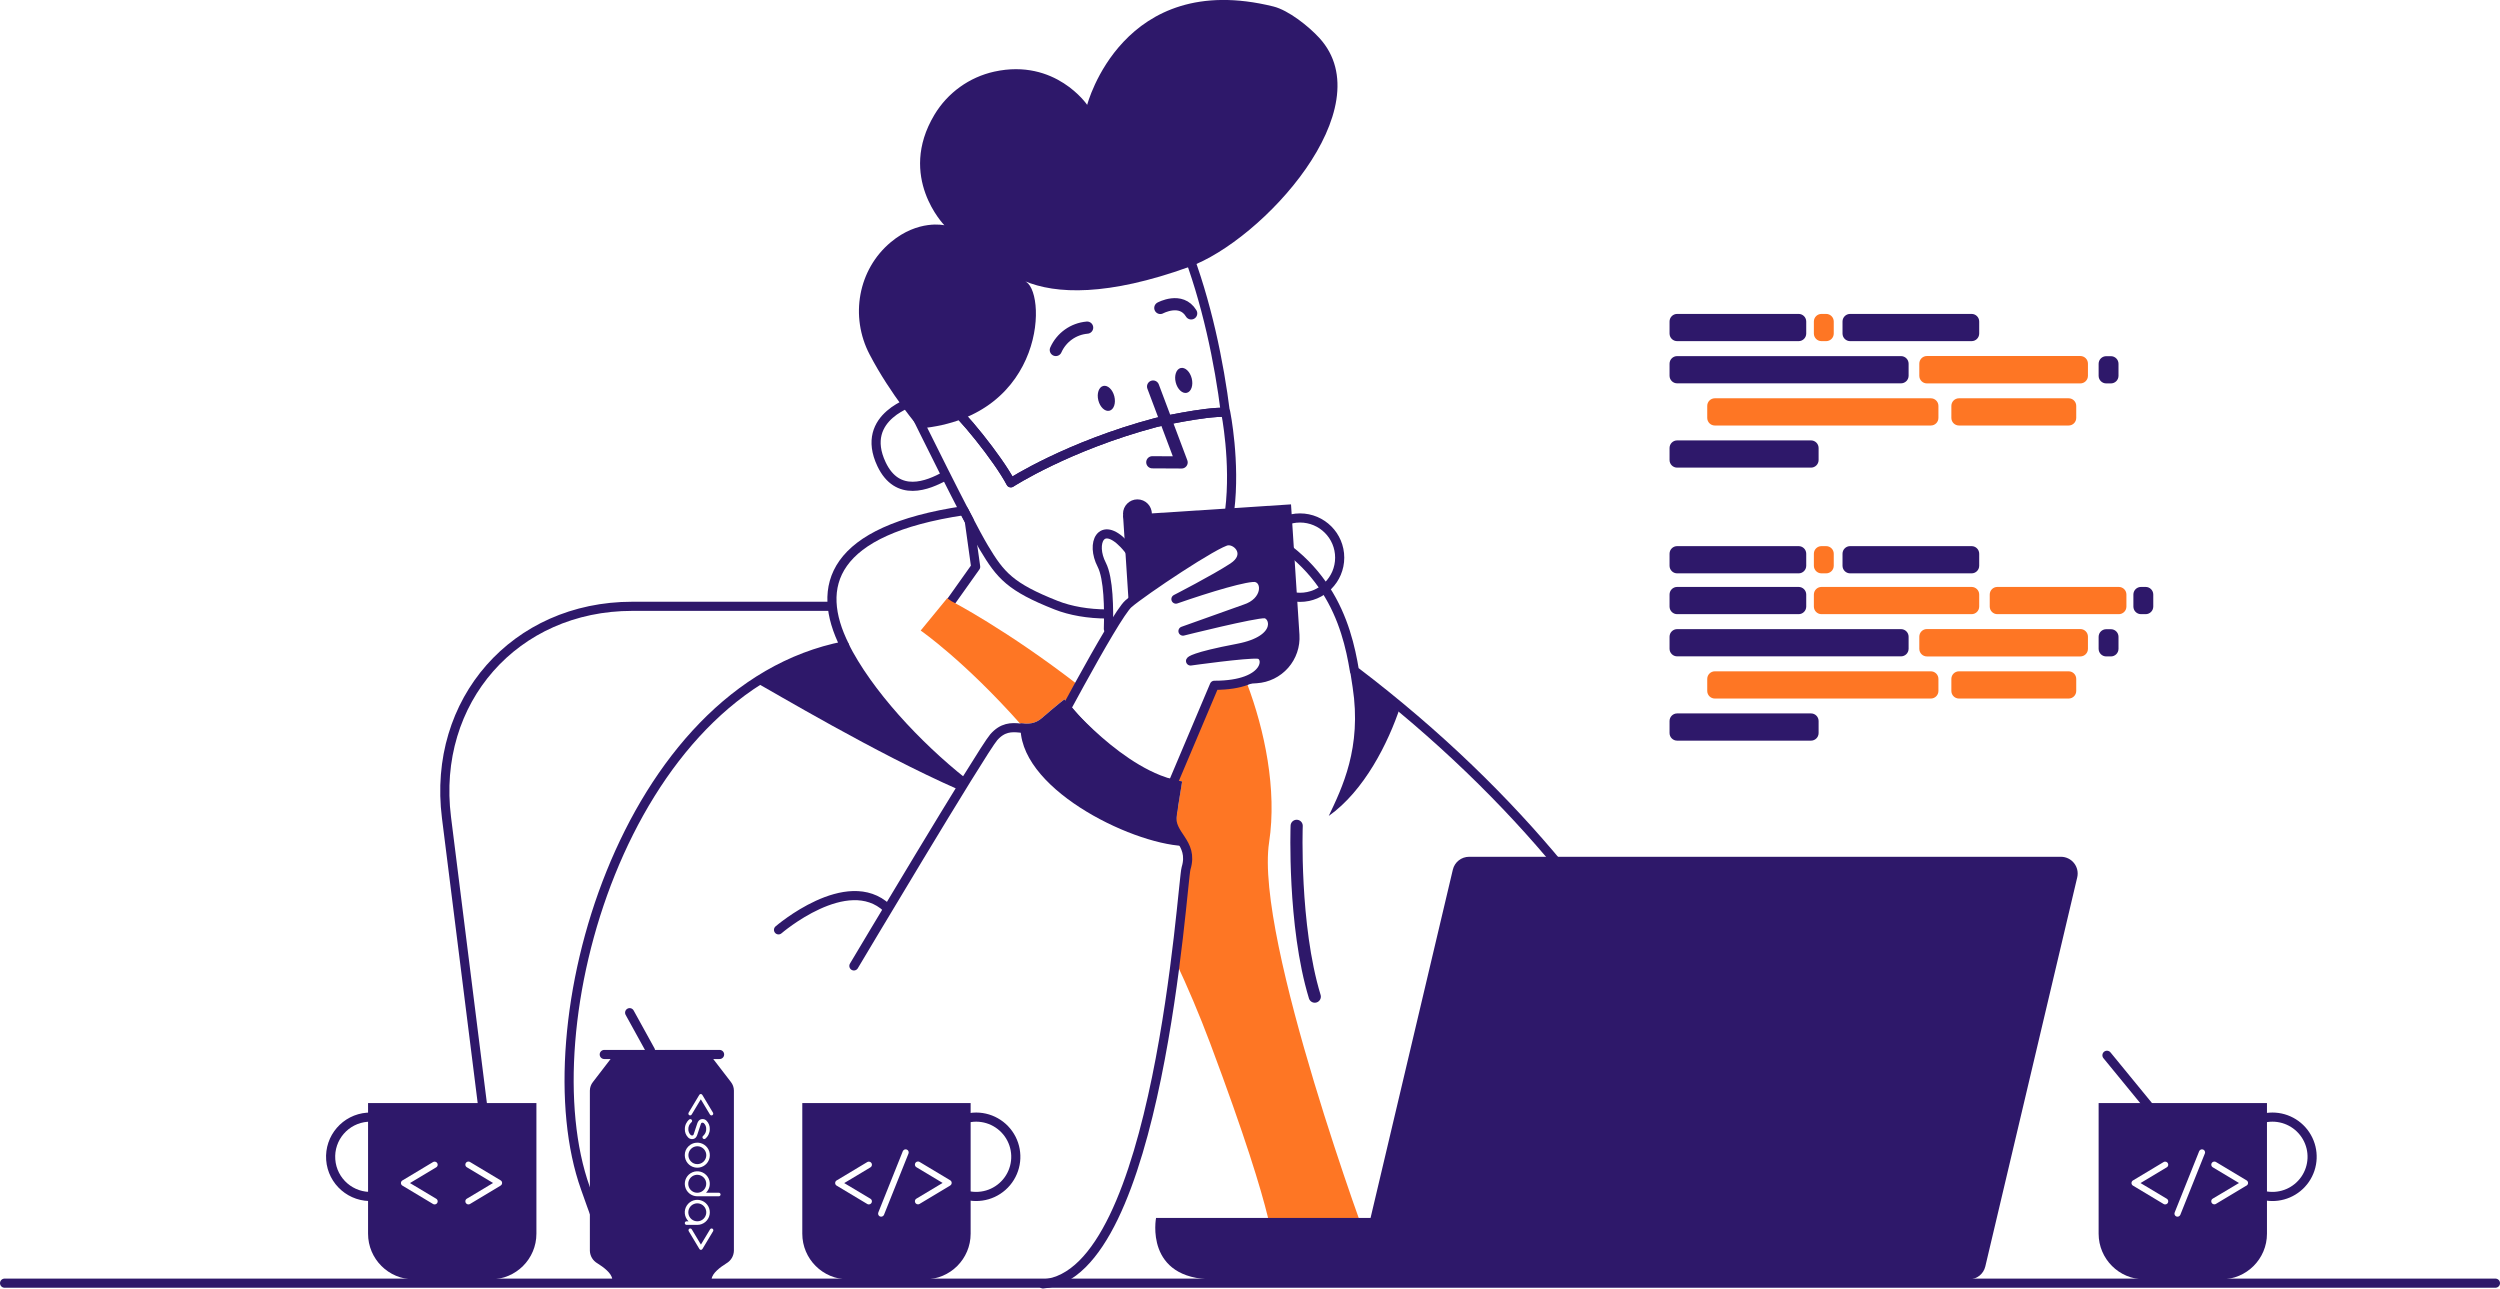
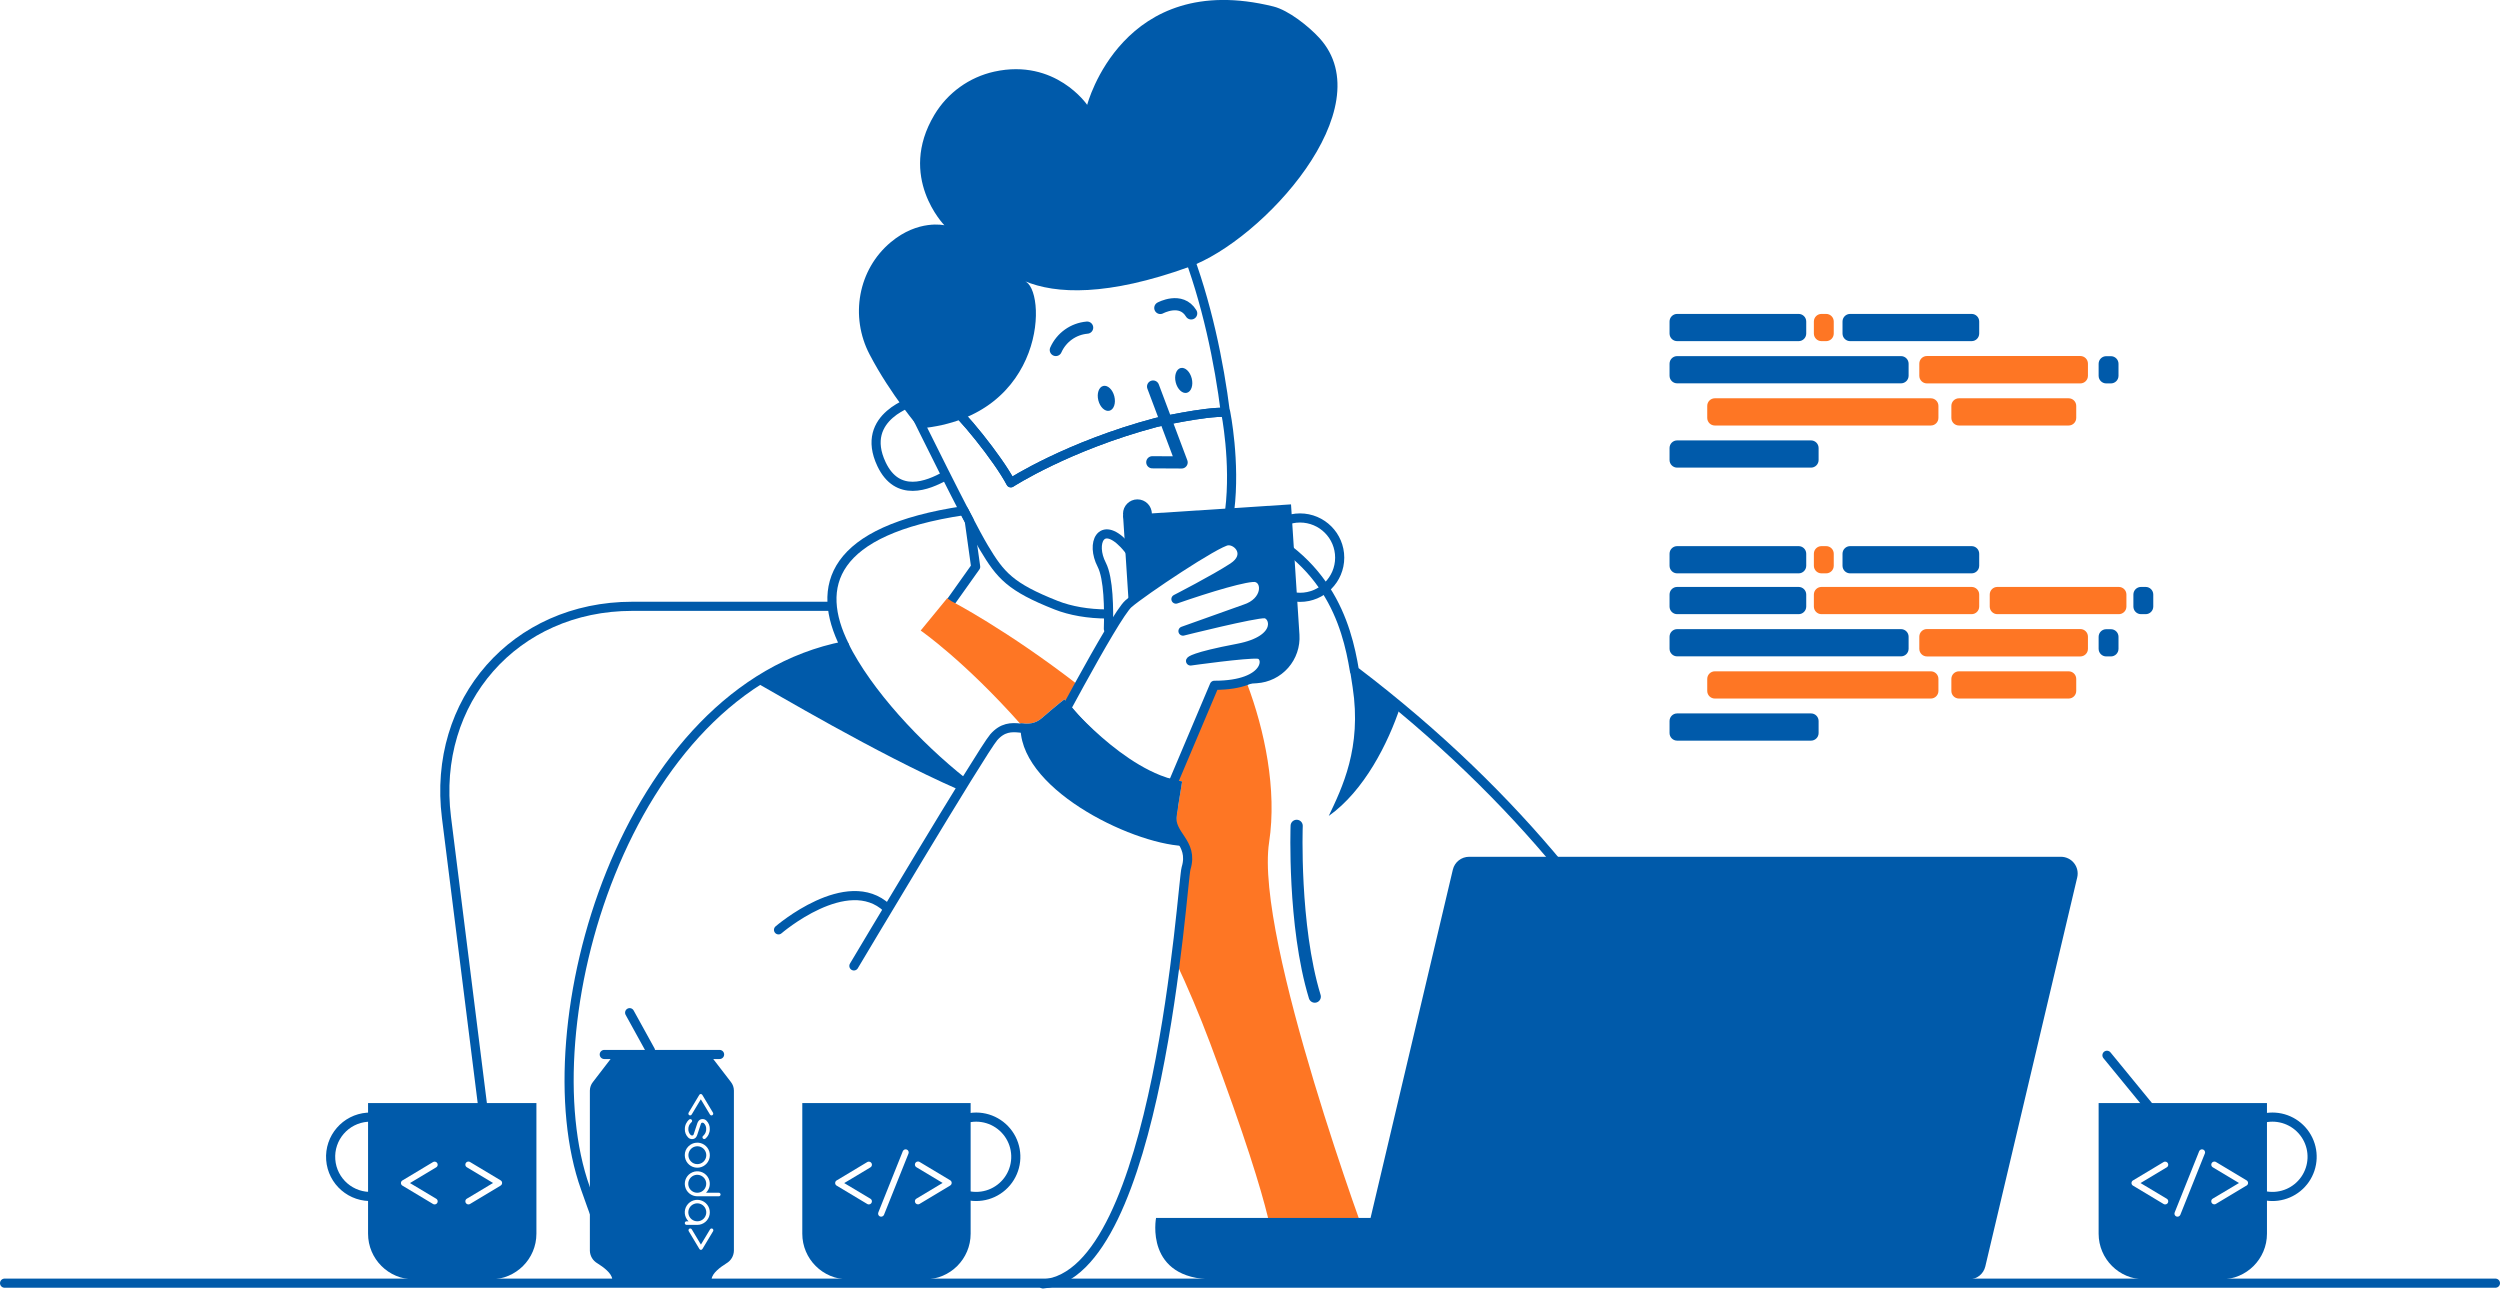
<svg xmlns="http://www.w3.org/2000/svg" viewBox="0 0 1642.48 846.52">
  <defs>
-     <style>.cls-1,.cls-3{fill:none;stroke:#2e186a;stroke-linecap:round;stroke-linejoin:round;}.cls-1{stroke-width:6px;}.cls-2{fill:#fe7624;}.cls-3{stroke-width:8px;}.cls-4{fill:#2e186a;}</style>
+     <style>.cls-1,.cls-3{fill:none;stroke:#005aaa;stroke-linecap:round;stroke-linejoin:round;}.cls-1{stroke-width:6px;}.cls-2{fill:#fe7624;}.cls-3{stroke-width:8px;}.cls-4{fill:#005aaa;}</style>
  </defs>
  <g id="Layer_2" data-name="Layer 2">
    <g id="outline">
      <g id="developer">
        <path id="chair" class="cls-1" d="M317.73,731.65l-24.4-194.59c-9.61-76.61,45-138.72,122.06-138.72H544.24" />
        <g id="body">
          <path id="hoodie" class="cls-1" d="M625,394.92l16-22.53-4.21-30.25c-1.13-2.14-2.29-4.37-3.48-6.67-87.37,13-98,49.61-78.38,88.82C410,452.59,346.9,675.05,384.6,780.6c10.74,30,19.36,60,51.27,60.34" />
          <g id="tshirt">
            <path class="cls-2" d="M670.57,475.79c0-.19,0-.38,0-.57,4.74.46,9.34.49,13.78-3.35,11-9.53,14.9-12.39,14.9-12.39s1,1.2,2.77,3.23c2.17-4,4.43-8.15,6.74-12.35C661.27,413.58,625,394.92,625,394.92L622.32,393l-17.44,21.27S633.26,433.83,670.57,475.79Z" />
            <path class="cls-2" d="M900.13,821.06s-76-204.39-66.33-267.73c5.27-34.55-3-73.73-14.42-104l-21.77,1.41-26.06,61.62c1.7.42,3.4.77,5.1,1,0,0-1,6.47-3.46,21.34-1.65,9.91,1.18,11,3.42,17.88,2.89,4.63,5.11,9.83,2.67,17.87-.8,2.63-2.7,27.4-7,61,8,17,15.64,34.94,22.8,54,46.08,122.92,41.29,136.33,41.29,136.33Z" />
          </g>
          <path id="hoodie-2" data-name="hoodie" class="cls-1" d="M1157.5,839.33c-5.47-36-44.48-229.23-267.66-398.72-5-30.28-17.65-77.94-82.66-100.22" />
          <path id="string" class="cls-3" d="M851.9,542.57s-2.4,65.28,11.89,112.21" />
          <path id="stripe" class="cls-4" d="M886.88,439.86c.71,4.26,1.26,8.18,1.79,11.62,6.14,39.82-7,66.26-15.69,84.59,23.33-16.5,39.06-47.88,47-71.81C910.39,456.58,897.3,447.62,886.88,439.86Z" />
          <path id="stripe_II" data-name="stripe II" class="cls-4" d="M557.24,422.52c-16.32,3.33-43.14,11.46-62.47,24.83,13.5,7.36,80.36,47.4,135,71.42.43-.25,3.43-5.25,4.93-7.2C604.46,487.59,572.65,453.41,557.24,422.52Z" />
        </g>
        <g id="head">
          <path id="ear" class="cls-1" d="M601.25,263.25S564.14,273.31,579.16,305c10.44,22,30.26,14.18,42.08,7.51" />
          <path id="face" class="cls-1" d="M611.15,269.27l11.66-3.91c7.69,4.65,33.09,36.21,41.28,51.85,0,0,37.29-24.19,95.5-39.66,0,0,31.69-7.24,45.47-6.66-4-32-12.18-72.88-26.58-109.43-21.42-54.33-87.7-33.25-97.32-30-103.37,35.17-70.11,137.58-70.11,137.58Z" />
          <path id="beard" class="cls-1" d="M727.49,403.37c-12.44,0-24.27-2.07-33.58-5.75-30.2-11.93-36.62-19.62-47.46-37.76s-44.81-87.39-44.81-87.39l21.17-7.11c7.69,4.65,33.09,36.21,41.28,51.85,0,0,37.29-24.19,95.5-39.66,0,0,32-7.32,45.69-6.66,0,0,6.54,32.54,2.62,64.44" />
          <path id="hair" class="cls-4" d="M604.24,281.52s-19.12-22.17-32.93-48.66c-13-24.9-7.61-55.75,13.94-73.75C603.29,144,620.46,148,620.46,148s-31.06-31.64-6.57-72.57a61.32,61.32,0,0,1,39.38-28.38c40.2-8.81,61,21.85,61,21.85s23.1-89.19,122.31-64.65c10,2.48,23.23,13.06,30.2,20.66C909,71,829.46,158,781.07,175.42c-53.13,19.12-87.3,18.07-108.18,9.13C687.9,189.12,688.45,273.79,604.24,281.52Z" />
          <polyline id="nose" class="cls-3" points="757.57 253.95 776.31 303.81 757.05 303.71" />
          <circle id="mouth" class="cls-4" cx="747.28" cy="337.55" r="9.47" />
          <ellipse id="eye_II" data-name="eye II" class="cls-4" cx="777.71" cy="249.86" rx="5.42" ry="8.39" transform="translate(-37.39 196.21) rotate(-14.04)" />
          <ellipse id="eye" class="cls-4" cx="726.86" cy="261.64" rx="5.42" ry="8.39" transform="translate(-41.77 184.22) rotate(-14.04)" />
          <path id="brow_II" data-name="brow II" class="cls-3" d="M693.66,229.94a24.85,24.85,0,0,1,20.58-14.69" />
          <path id="brow" class="cls-3" d="M762.32,202.32s13.64-7.43,20.27,3.58" />
        </g>
        <path id="laptop" class="cls-4" d="M1354,562.9H965.2a11,11,0,0,0-10.7,8.47L900.44,800.19H759.51s-7.81,40.34,37.73,40.34h496.39a11,11,0,0,0,10.7-8.47l60.39-255.63A11,11,0,0,0,1354,562.9Z" />
        <g id="code_lines" data-name="code lines">
          <rect class="cls-2" x="1191.7" y="206.24" width="13.06" height="17.89" rx="5" />
          <rect class="cls-4" x="1096.88" y="206.24" width="89.8" height="17.89" rx="5" />
          <rect class="cls-4" x="1096.88" y="289.34" width="97.93" height="17.89" rx="5" />
          <rect class="cls-2" x="1121.64" y="261.67" width="151.89" height="17.89" rx="5" />
          <rect class="cls-2" x="1282.03" y="261.67" width="82.04" height="17.89" rx="5" />
          <rect class="cls-4" x="1378.78" y="234.01" width="13.06" height="17.89" rx="5" />
          <rect class="cls-4" x="1096.88" y="233.96" width="157.06" height="17.89" rx="5" />
          <rect class="cls-4" x="1210.52" y="206.24" width="89.8" height="17.89" rx="5" />
          <rect class="cls-2" x="1260.97" y="233.9" width="110.79" height="18" rx="5" />
        </g>
        <g id="code_lines-2" data-name="code lines">
          <rect class="cls-4" x="1096.88" y="385.61" width="89.8" height="17.89" rx="5" />
          <rect class="cls-4" x="1096.88" y="468.71" width="97.93" height="17.89" rx="5" />
          <rect class="cls-2" x="1121.64" y="441.05" width="151.89" height="17.89" rx="5" />
          <rect class="cls-2" x="1282.03" y="441.05" width="82.04" height="17.89" rx="5" />
          <rect class="cls-4" x="1378.78" y="413.38" width="13.06" height="17.89" rx="5" />
          <rect class="cls-4" x="1401.62" y="385.61" width="13.06" height="17.89" rx="5" />
          <rect class="cls-4" x="1096.88" y="413.33" width="157.06" height="17.89" rx="5" />
          <rect class="cls-2" x="1191.7" y="385.61" width="108.62" height="17.89" rx="5" />
          <rect class="cls-2" x="1307.24" y="385.61" width="89.8" height="17.89" rx="5" />
          <rect class="cls-2" x="1191.7" y="358.8" width="13.06" height="17.89" rx="5" />
          <rect class="cls-4" x="1096.88" y="358.8" width="89.8" height="17.89" rx="5" />
          <rect class="cls-4" x="1210.52" y="358.8" width="89.8" height="17.89" rx="5" />
          <rect class="cls-2" x="1260.97" y="413.28" width="110.79" height="18" rx="5" />
        </g>
        <g id="mug">
          <path id="handle" class="cls-1" d="M1484.34,735.41a26.47,26.47,0,0,1,6.76-1.41,26.07,26.07,0,1,1-2.15,51.76" />
          <line id="spoon" class="cls-1" x1="1421.52" y1="738.81" x2="1384.25" y2="693.31" />
          <path id="mug-2" data-name="mug" class="cls-4" d="M1378.78,724.71v85.81a30,30,0,0,0,30,30h50.6a30,30,0,0,0,30-30V724.71Zm44.74,62.83a2,2,0,0,1,1,1.76,2,2,0,0,1-2,2,2,2,0,0,1-1-.25l-20-12a2,2,0,0,1,0-3.62l20-12a2,2,0,0,1,1-.25,2,2,0,0,1,2,2,2,2,0,0,1-1,1.76l-17.21,10.32Zm25-29.58-16.1,40.25a2.09,2.09,0,0,1-.4.55,2,2,0,0,1-1.43.6,2,2,0,0,1-2-2,2,2,0,0,1,.18-.85l16.1-40.25a2.08,2.08,0,0,1,.43-.58,1.89,1.89,0,0,1,1.41-.58,2,2,0,0,1,2,2A2.11,2.11,0,0,1,1448.52,758ZM1475.77,779l-20,12a2,2,0,0,1-1,.25,2,2,0,0,1-2-2,2,2,0,0,1,1-1.76L1471,777.23l-17.21-10.32a2,2,0,0,1-1-1.76,2,2,0,0,1,.59-1.42,2,2,0,0,1,1.43-.59,2,2,0,0,1,1,.25l20,12a2,2,0,0,1,0,3.62Z" />
        </g>
        <g id="tea">
          <path id="handle-2" data-name="handle" class="cls-1" d="M245.2,786a26.07,26.07,0,1,1-3.83-52,25.69,25.69,0,0,1,4.73.08" />
          <path id="ug" class="cls-4" d="M241.81,724.71v85.81a30,30,0,0,0,30,30h50.61a30,30,0,0,0,30-30V724.71Zm44.75,62.83a2,2,0,0,1,1,1.76,2,2,0,0,1-2,2,2,2,0,0,1-1-.25l-20-12a2,2,0,0,1,0-3.62l20-12a2,2,0,0,1,1-.25,2,2,0,0,1,2,2,2,2,0,0,1-1,1.76l-17.21,10.32Zm42.18-8.5-20,12a2,2,0,0,1-1,.25,1.91,1.91,0,0,1-1.42-.59,1.93,1.93,0,0,1-.59-1.42,2,2,0,0,1,1-1.76l17.21-10.31-17.21-10.32a2,2,0,0,1-1-1.76,2,2,0,0,1,2-2,2,2,0,0,1,1,.25l20,12a2,2,0,0,1,0,3.62Z" />
        </g>
        <g id="soda">
          <line id="line" class="cls-1" x1="427.34" y1="690.13" x2="413.67" y2="665.32" />
          <line id="line-2" data-name="line" class="cls-1" x1="396.99" y1="692.78" x2="472.76" y2="692.78" />
          <g id="can">
            <path class="cls-4" d="M462.27,773.58a5.9,5.9,0,1,0,1.71,4.15A5.69,5.69,0,0,0,462.27,773.58Z" />
            <path class="cls-4" d="M458.11,764.82A5.87,5.87,0,1,0,454,763.1,5.65,5.65,0,0,0,458.11,764.82Z" />
            <path class="cls-4" d="M462.27,800.67a5.9,5.9,0,1,0-4.16,1.71A5.68,5.68,0,0,0,462.27,800.67Z" />
            <path class="cls-4" d="M480.21,710.88l-13.29-17.29H402.83l-13.29,17.29a9.15,9.15,0,0,0-2,5.61V821.75A9.84,9.84,0,0,0,392.5,830c4.11,2.56,9.35,6.52,9.72,10.31h65.31c.36-3.79,5.6-7.75,9.71-10.31a9.84,9.84,0,0,0,4.93-8.27V716.49A9.2,9.2,0,0,0,480.21,710.88Zm-27.82,20.19,7-11.68a1.21,1.21,0,0,1,1-.65,1.23,1.23,0,0,1,1.06.65l7,11.68a1.15,1.15,0,0,1,.15.59,1.11,1.11,0,0,1-.34.82,1.14,1.14,0,0,1-.83.35,1.19,1.19,0,0,1-1-.6l-6-10-6,10a1.2,1.2,0,0,1-1,.6,1.14,1.14,0,0,1-.83-.35,1.12,1.12,0,0,1-.35-.82A1.15,1.15,0,0,1,452.39,731.07Zm.46,4.4a1.12,1.12,0,0,1,.69-.22,1.14,1.14,0,0,1,.83.35,1.12,1.12,0,0,1,.34.83,1,1,0,0,1-.31.77l-.44.43a5.67,5.67,0,0,0-1.72,4.15,5.12,5.12,0,0,0,1.53,3.89,1.55,1.55,0,0,0,1,.35,1,1,0,0,0,.94-.72l2.39-7.22a5.14,5.14,0,0,1,1.05-1.86,3.32,3.32,0,0,1,2.48-1,3.5,3.5,0,0,1,2.54,1.08,7.41,7.41,0,0,1,2.15,5.52,8.14,8.14,0,0,1-2.95,6.31.94.94,0,0,1-.69.22,1.16,1.16,0,0,1-1.17-1.17,1,1,0,0,1,.31-.78l.44-.43a5.66,5.66,0,0,0,1.71-4.15,5.11,5.11,0,0,0-1.52-3.89,1.57,1.57,0,0,0-1-.35,1,1,0,0,0-.94.72l-2.4,7.22a5.15,5.15,0,0,1-1,1.86,3.32,3.32,0,0,1-2.48,1,3.5,3.5,0,0,1-2.54-1.08,7.41,7.41,0,0,1-2.15-5.52A8.13,8.13,0,0,1,452.85,735.47Zm-.55,17.67a8.23,8.23,0,1,1-2.4,5.81A7.91,7.91,0,0,1,452.3,753.14Zm-2.06,51.25a1.18,1.18,0,0,1,.83-2h1.29a8.23,8.23,0,1,1,5.75,2.35h-7A1.13,1.13,0,0,1,450.24,804.39Zm18.29,4.45-7,11.68a1.23,1.23,0,0,1-1.06.65,1.21,1.21,0,0,1-1-.65l-7-11.68a1.15,1.15,0,0,1-.15-.59,1.12,1.12,0,0,1,.35-.82,1.1,1.1,0,0,1,.83-.35,1.2,1.2,0,0,1,1,.6l6,10,6-10a1.19,1.19,0,0,1,1-.6,1.18,1.18,0,0,1,1.17,1.17A1.15,1.15,0,0,1,468.53,808.84Zm4.53-23.23a1.13,1.13,0,0,1-.83.34H458.11a8.21,8.21,0,1,1,5.82-2.41l-.06.06h8.36a1.14,1.14,0,0,1,.83.35,1.13,1.13,0,0,1,.35.83A1.16,1.16,0,0,1,473.06,785.61Z" />
          </g>
        </g>
        <g id="hand">
          <path id="thumb" class="cls-1" d="M728.2,413.19c.41-12.93.21-33.28-4.38-42.17-7.29-14.11-.49-29.17,14.42-13.76,8.5,8.78,12.67,20.43,14.69,28.82" />
          <circle class="cls-1" cx="854.1" cy="366.37" r="26.07" />
          <path id="sleeve" class="cls-1" d="M685.24,843.52c76.2-5.69,91.36-264.23,94-273.06,5.29-17.44-11.32-21.53-9.14-35.34s.49-20,.49-20c-35.77-5.82-70.51-50.8-70.51-50.8s-3.6,2.63-13.85,11.39-21.69-4.7-33.39,8.72C645.12,493.38,561,634.6,561,634.6" />
          <path id="welt" class="cls-4" d="M773.19,534.71c2.48-14.87,3.46-21.34,3.46-21.34-38.09-5.86-77.37-53.89-77.37-53.89s-3.88,2.86-14.9,12.39c-4.44,3.84-9,3.81-13.78,3.35-3.37,41.71,71.45,78.84,106.89,80.59C775.23,545.79,771.32,546,773.19,534.71Z" />
          <path id="line-3" data-name="line" class="cls-1" d="M511.48,610.91s45.1-38.92,71.28-14.4" />
          <path id="hand-2" data-name="hand" class="cls-1" d="M684.44,495.72,760,539.65l37.82-89.42c36.49.06,36.33-19.76,28.69-20.44s-44.33,4.47-44.33,4.47,1.19-2.67,31-8.33,24.21-22.27,17.8-22.72-53.78,11.42-53.78,11.42l40.7-14.53c14.49-4.6,15-18.64,7.43-20.62-5-1.31-31.66,6.75-52.76,14.13,0,0,25.36-13,37.39-20.86s3.62-18.11-3.41-17.47-55.87,33.3-65.17,41.39S684.44,495.72,684.44,495.72Z" />
        </g>
        <g id="coffe">
          <path id="handle-3" data-name="handle" class="cls-1" d="M635.24,734.65a27.18,27.18,0,0,1,4.18-.65,26.07,26.07,0,1,1-5.77,50.92" />
          <path id="mug-3" data-name="mug" class="cls-4" d="M527.1,724.71v85.81a30,30,0,0,0,30,30h50.6a30,30,0,0,0,30-30V724.71Zm44.74,62.83a2,2,0,0,1,1,1.76,2,2,0,0,1-2,2,2,2,0,0,1-1-.25l-20-12a2,2,0,0,1,0-3.62l20-12a2,2,0,0,1,1-.25,2,2,0,0,1,1.42.59,1.91,1.91,0,0,1,.59,1.42,2,2,0,0,1-1,1.76l-17.21,10.32Zm25-29.58-16.1,40.25a2.13,2.13,0,0,1-.41.55,2,2,0,0,1-1.43.6,2,2,0,0,1-2-2,2.19,2.19,0,0,1,.17-.85l16.1-40.25a2.29,2.29,0,0,1,.43-.58,1.92,1.92,0,0,1,1.41-.58,2,2,0,0,1,2,2A2.27,2.27,0,0,1,596.85,758ZM624.09,779l-20,12a2,2,0,0,1-1,.25,2,2,0,0,1-2-2,2,2,0,0,1,1-1.76l17.2-10.31-17.2-10.32a2,2,0,0,1-1-1.76,1.91,1.91,0,0,1,.59-1.42,2,2,0,0,1,1.42-.59,2,2,0,0,1,1,.25l20,12a2,2,0,0,1,0,3.62Z" />
        </g>
        <line id="line-4" data-name="line" class="cls-1" x1="3" y1="843.03" x2="1639.48" y2="843.03" />
        <path class="cls-4" d="M853.73,417l-5.54-85.63-110.37,7.15,3.75,57.94c9.81-8.39,58-40.57,64.95-41.2s15.44,9.62,3.41,17.47-37.39,20.86-37.39,20.86c21.1-7.38,47.79-15.44,52.76-14.13,7.58,2,7.06,16-7.43,20.62l-40.7,14.53s47.37-11.87,53.78-11.42,12,17.06-17.8,22.72-31,8.33-31,8.33,36.7-5.16,44.33-4.47,7.8,20.5-28.69,20.44l-.21.49,28.12-1.82A30,30,0,0,0,853.73,417Z" />
      </g>
    </g>
  </g>
</svg>
